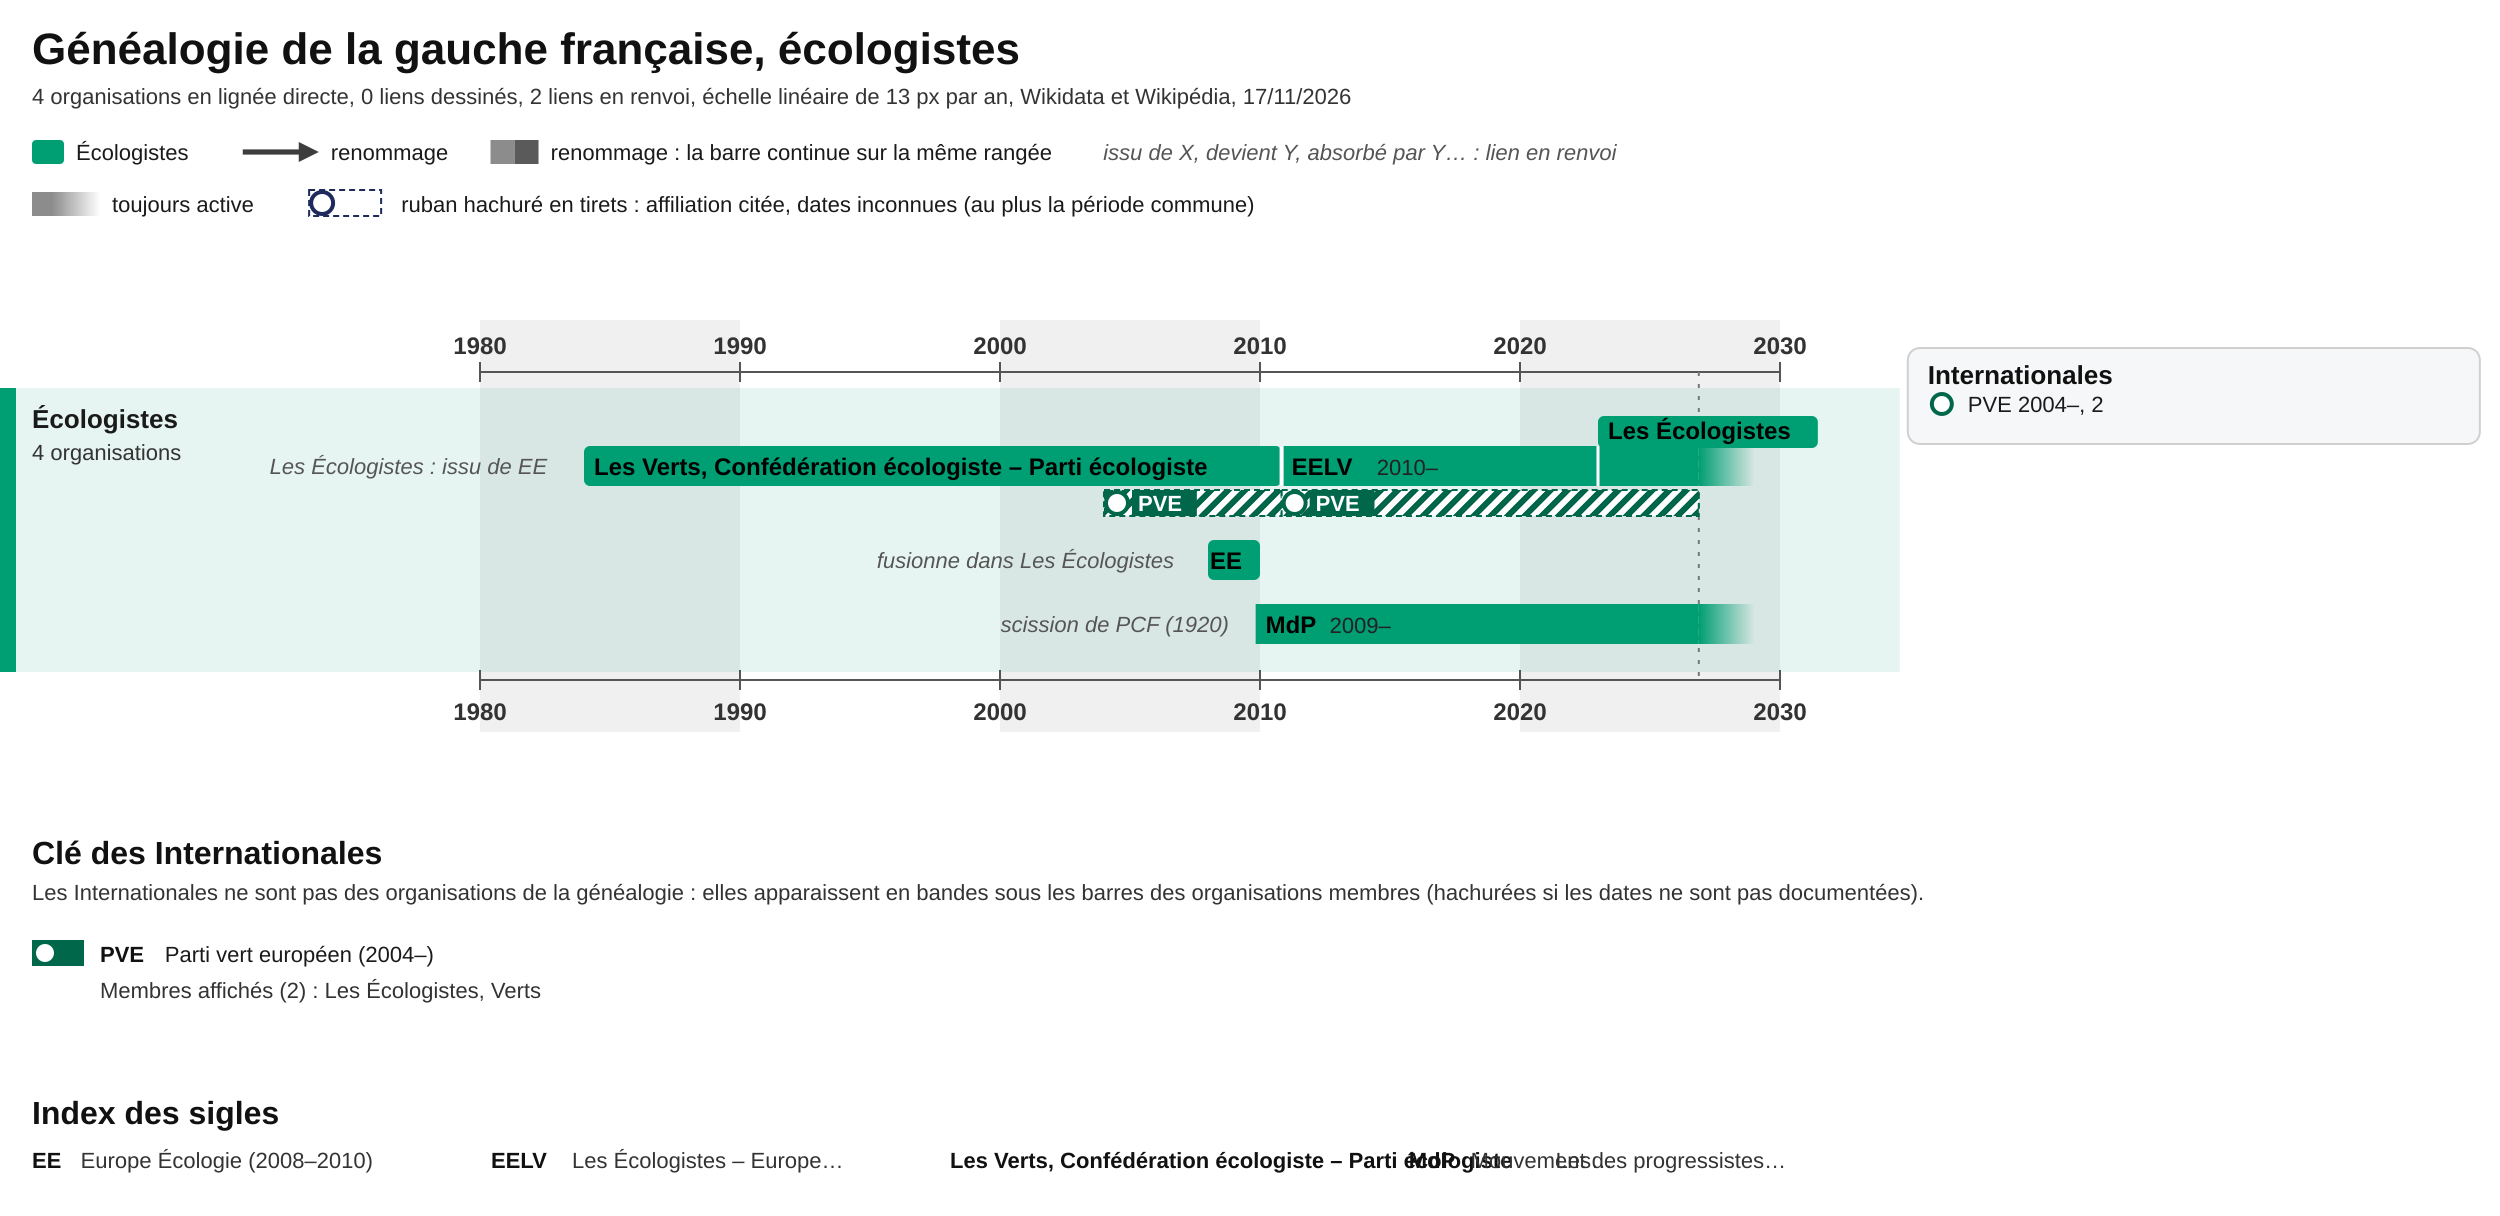
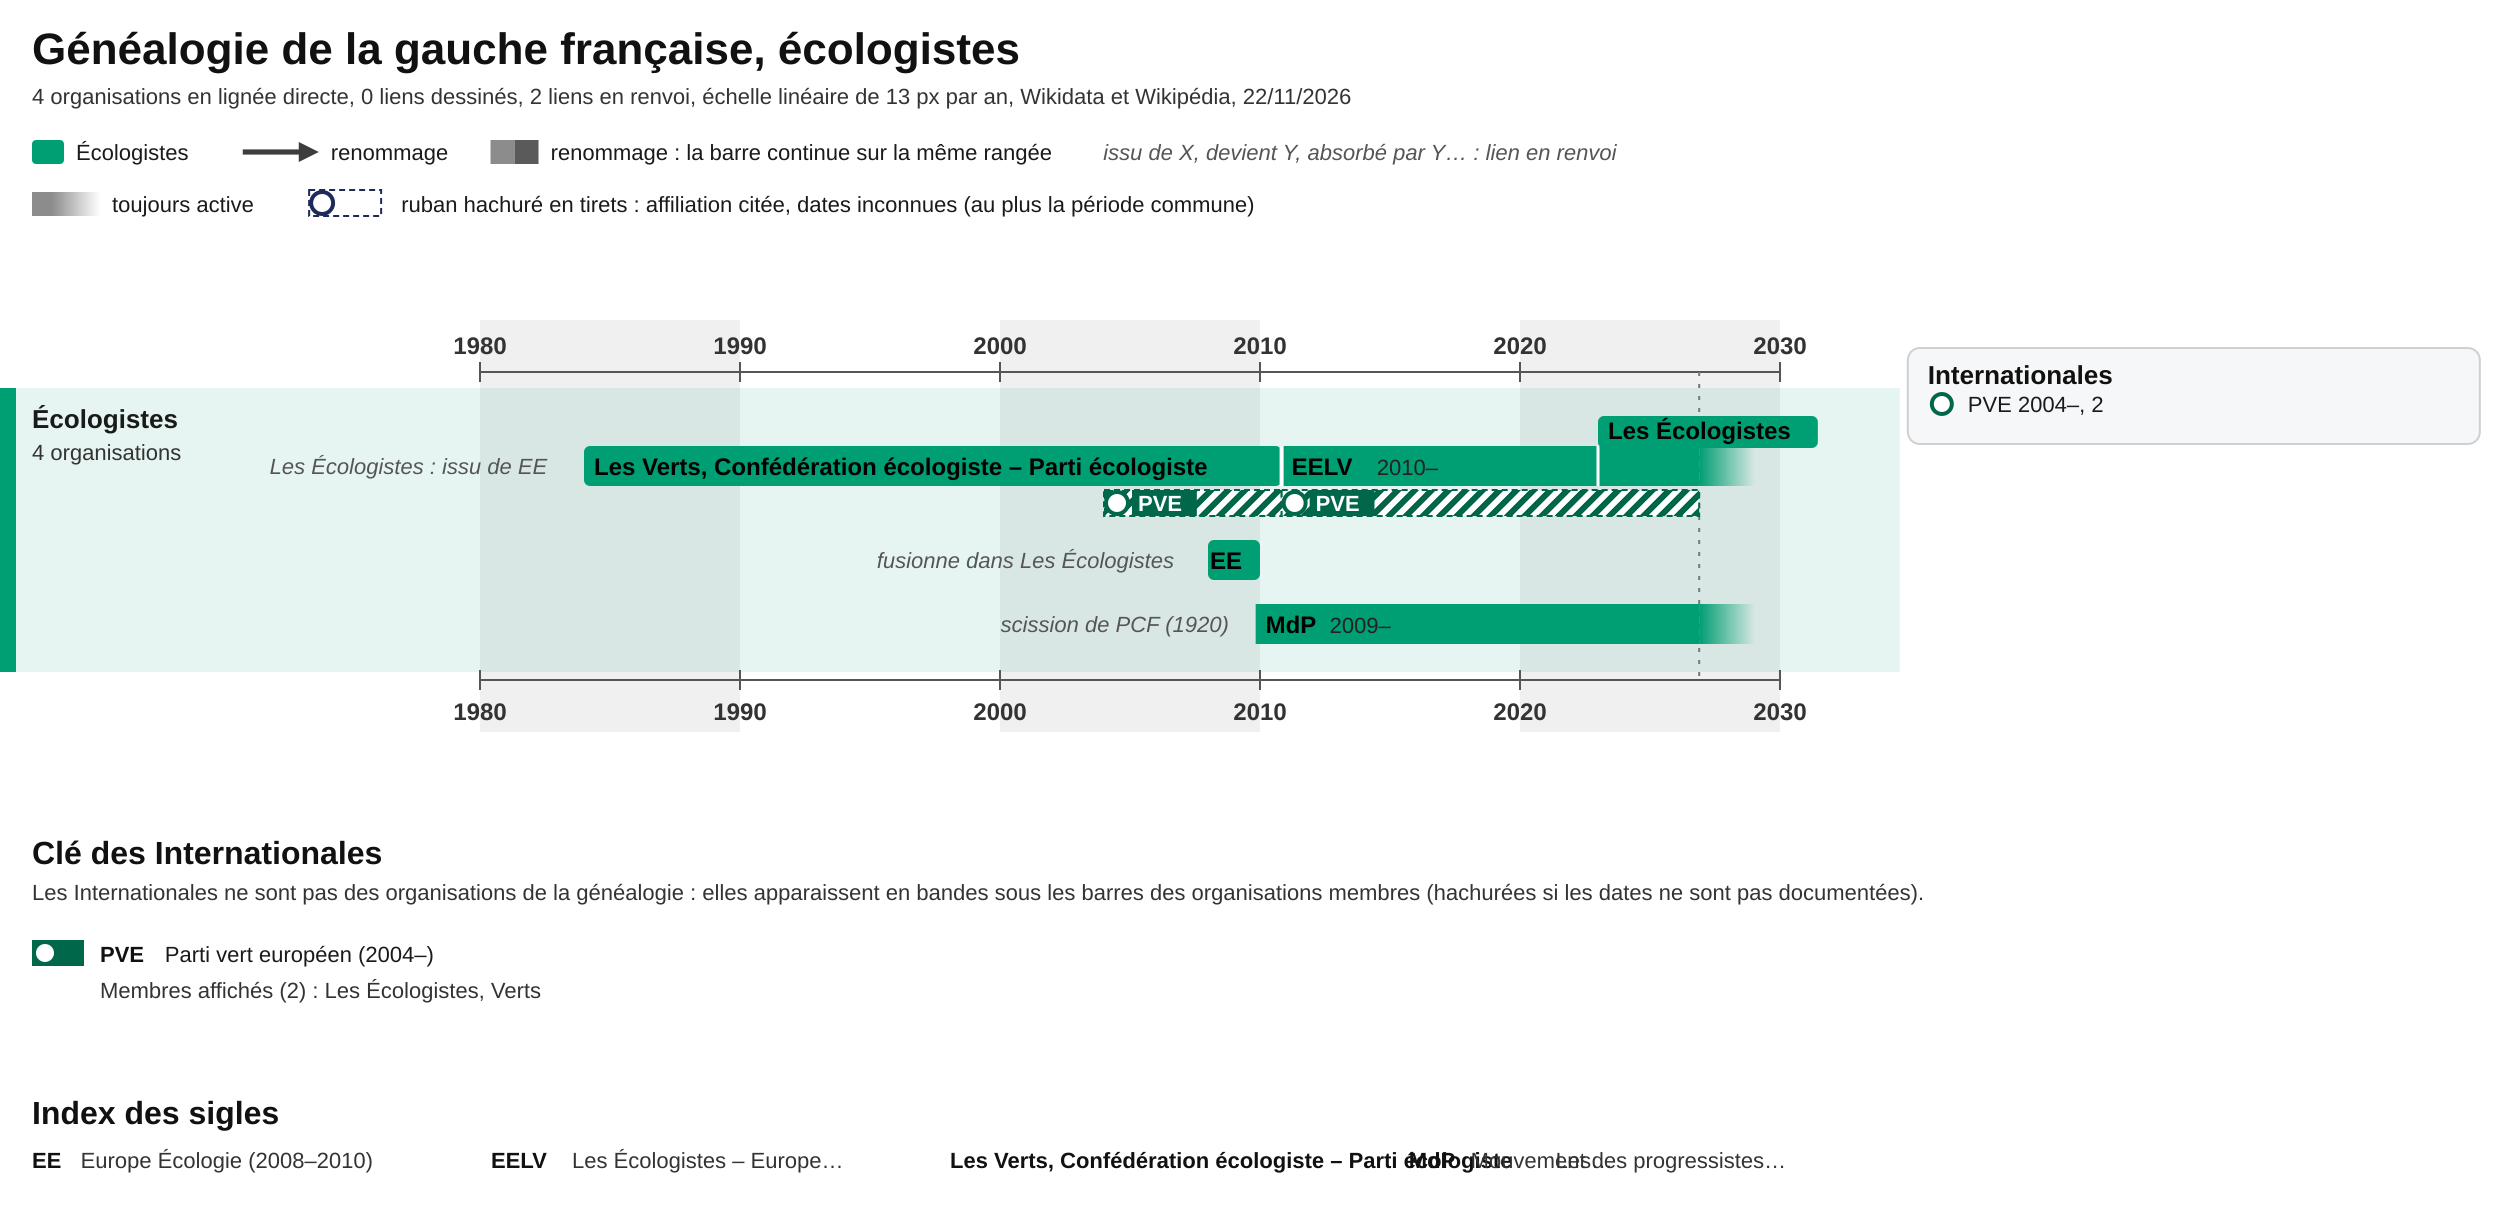
- <svg xmlns="http://www.w3.org/2000/svg" id="arbre" width="1250" height="608" viewBox="0 0 1250 608" data-x0="240" data-t0="1980" data-ppa="13.0" data-aujourdhui="2026.8772" data-min-w="6" data-seuil-annees="40" data-seuil-voies="2" data-seuil-rangs="6" data-cassure="" data-cassure-px="44" data-degrade="28" data-n-barres="4" data-vue-famille="oui" font-family="Arial, Helvetica, sans-serif">
+ <svg xmlns="http://www.w3.org/2000/svg" id="arbre" width="1250" height="608" viewBox="0 0 1250 608" data-x0="240" data-t0="1980" data-ppa="13.0" data-aujourdhui="2026.8909" data-min-w="6" data-seuil-annees="40" data-seuil-voies="2" data-seuil-rangs="6" data-cassure="" data-cassure-px="44" data-degrade="28" data-n-barres="4" data-vue-famille="oui" font-family="Arial, Helvetica, sans-serif">
  <defs>
    <linearGradient id="g-8C8C8C">
      <stop offset="0" stop-color="#8C8C8C" />
      <stop offset="1" stop-color="#8C8C8C" stop-opacity="0" />
    </linearGradient>
    <linearGradient id="g-009E73">
      <stop offset="0" stop-color="#009E73" />
      <stop offset="1" stop-color="#009E73" stop-opacity="0" />
    </linearGradient>
+     <pattern id="h-332288" width="6" height="6" patternUnits="userSpaceOnUse" patternTransform="rotate(45)">
+       <rect width="6" height="6" fill="#FFFFFF" />
+       <rect width="3" height="6" fill="#332288" />
+     </pattern>
    <pattern id="h-00674B" width="6" height="6" patternUnits="userSpaceOnUse" patternTransform="rotate(45)">
      <rect width="6" height="6" fill="#FFFFFF" />
      <rect width="3" height="6" fill="#00674B" />
-     </pattern>
-     <pattern id="h-332288" width="6" height="6" patternUnits="userSpaceOnUse" patternTransform="rotate(45)">
-       <rect width="6" height="6" fill="#FFFFFF" />
-       <rect width="3" height="6" fill="#332288" />
    </pattern>
  </defs>
  <rect width="1250" height="608" fill="#FFFFFF" />
  <g class="voie" data-voie="0" data-cle="écologistes">
    <rect class="fond-voie" x="0" y="194.0" width="949.9" height="142.0" fill="#E6F5F1" />
    <rect class="bord-voie" x="0" y="194.0" width="8" height="142.0" fill="#009E73" />
    <text x="16.0" y="214.0" font-size="13" font-family="Arial, Helvetica, sans-serif" font-weight="bold" fill="#1A1A1A" text-anchor="start" class="voie-t">Écologistes</text>
    <text x="16.0" y="230.0" font-size="11" font-family="Arial, Helvetica, sans-serif" fill="#333333" text-anchor="start" class="voie-t">4 organisations</text>
  </g>
  <rect class="bande-decennie" x="240.0" y="160.0" width="130.0" height="206.0" fill="#000000" fill-opacity="0.06" />
  <rect class="bande-decennie" x="500.0" y="160.0" width="130.0" height="206.0" fill="#000000" fill-opacity="0.06" />
  <rect class="bande-decennie" x="760.0" y="160.0" width="130.0" height="206.0" fill="#000000" fill-opacity="0.06" />
  <g class="axe-haut">
    <line x1="240.0" x2="890.0" y1="186.0" y2="186.0" stroke="#555555" />
    <line x1="240.0" x2="240.0" y1="181.0" y2="191.0" stroke="#555555" />
    <text x="240.0" y="177.0" font-size="12" font-family="Arial, Helvetica, sans-serif" font-weight="bold" fill="#333333" text-anchor="middle" class="axe-t">1980</text>
    <line x1="370.0" x2="370.0" y1="181.0" y2="191.0" stroke="#555555" />
    <text x="370.0" y="177.0" font-size="12" font-family="Arial, Helvetica, sans-serif" font-weight="bold" fill="#333333" text-anchor="middle" class="axe-t">1990</text>
    <line x1="500.0" x2="500.0" y1="181.0" y2="191.0" stroke="#555555" />
    <text x="500.0" y="177.0" font-size="12" font-family="Arial, Helvetica, sans-serif" font-weight="bold" fill="#333333" text-anchor="middle" class="axe-t">2000</text>
    <line x1="630.0" x2="630.0" y1="181.0" y2="191.0" stroke="#555555" />
    <text x="630.0" y="177.0" font-size="12" font-family="Arial, Helvetica, sans-serif" font-weight="bold" fill="#333333" text-anchor="middle" class="axe-t">2010</text>
    <line x1="760.0" x2="760.0" y1="181.0" y2="191.0" stroke="#555555" />
    <text x="760.0" y="177.0" font-size="12" font-family="Arial, Helvetica, sans-serif" font-weight="bold" fill="#333333" text-anchor="middle" class="axe-t">2020</text>
    <line x1="890.0" x2="890.0" y1="181.0" y2="191.0" stroke="#555555" />
    <text x="890.0" y="177.0" font-size="12" font-family="Arial, Helvetica, sans-serif" font-weight="bold" fill="#333333" text-anchor="middle" class="axe-t">2030</text>
  </g>
  <g class="axe-bas">
    <line x1="240.0" x2="890.0" y1="340.0" y2="340.0" stroke="#555555" />
    <line x1="240.0" x2="240.0" y1="335.0" y2="345.0" stroke="#555555" />
    <text x="240.0" y="360.0" font-size="12" font-family="Arial, Helvetica, sans-serif" font-weight="bold" fill="#333333" text-anchor="middle" class="axe-t">1980</text>
    <line x1="370.0" x2="370.0" y1="335.0" y2="345.0" stroke="#555555" />
    <text x="370.0" y="360.0" font-size="12" font-family="Arial, Helvetica, sans-serif" font-weight="bold" fill="#333333" text-anchor="middle" class="axe-t">1990</text>
    <line x1="500.0" x2="500.0" y1="335.0" y2="345.0" stroke="#555555" />
    <text x="500.0" y="360.0" font-size="12" font-family="Arial, Helvetica, sans-serif" font-weight="bold" fill="#333333" text-anchor="middle" class="axe-t">2000</text>
    <line x1="630.0" x2="630.0" y1="335.0" y2="345.0" stroke="#555555" />
    <text x="630.0" y="360.0" font-size="12" font-family="Arial, Helvetica, sans-serif" font-weight="bold" fill="#333333" text-anchor="middle" class="axe-t">2010</text>
    <line x1="760.0" x2="760.0" y1="335.0" y2="345.0" stroke="#555555" />
    <text x="760.0" y="360.0" font-size="12" font-family="Arial, Helvetica, sans-serif" font-weight="bold" fill="#333333" text-anchor="middle" class="axe-t">2020</text>
    <line x1="890.0" x2="890.0" y1="335.0" y2="345.0" stroke="#555555" />
    <text x="890.0" y="360.0" font-size="12" font-family="Arial, Helvetica, sans-serif" font-weight="bold" fill="#333333" text-anchor="middle" class="axe-t">2030</text>
  </g>
-   <line x1="849.4" x2="849.4" y1="186.0" y2="340.0" stroke="#777777" stroke-dasharray="2 4" />
+   <line x1="849.6" x2="849.6" y1="186.0" y2="340.0" stroke="#777777" stroke-dasharray="2 4" />
  <g class="contenu-voie" data-voie="0">
    <g class="org" data-id="Q743390" data-intl="Q950179" data-recherche="verts les verts">
      <rect class="barre" data-id="Q743390" data-debut="1984.0000" data-fin="2010.8333" data-statut="fin_connue" data-majeure="oui" x="292.00" y="223.00" width="348.83" height="20" rx="3" fill="#009E73" />
    </g>
    <g class="org" data-id="Q613786" data-intl="Q950179" data-recherche="les ecologistes les ecologistes – europe ecologie les verts">
-       <rect class="barre" data-id="Q613786" data-debut="2010.8333" data-fin="actif" data-statut="actif_valide" data-majeure="oui" x="640.83" y="223.00" width="208.57" height="20" rx="0" fill="#009E73" />
-       <rect class="fin-ouverte" x="849.40" y="223.00" width="28.00" height="20" fill="url(#g-009E73)" />
+       <rect class="barre" data-id="Q613786" data-debut="2010.8333" data-fin="actif" data-statut="actif_valide" data-majeure="oui" x="640.83" y="223.00" width="208.75" height="20" rx="0" fill="#009E73" />
+       <rect class="fin-ouverte" x="849.58" y="223.00" width="28.00" height="20" fill="url(#g-009E73)" />
    </g>
    <g class="org" data-id="Q557045" data-intl="" data-recherche="ee europe ecologie">
      <rect class="barre" data-id="Q557045" data-debut="2008.0000" data-fin="2010.0000" data-statut="fin_connue" data-majeure="" x="604.00" y="270.00" width="26.00" height="20" rx="3" fill="#009E73" />
    </g>
    <g class="org" data-id="Q3326849" data-intl="" data-recherche="mdp mouvement des progressistes">
-       <rect class="barre" data-id="Q3326849" data-debut="2009.8333" data-fin="actif" data-statut="actif_valide" data-majeure="oui" x="627.83" y="302.00" width="221.57" height="20" rx="0" fill="#009E73" />
-       <rect class="fin-ouverte" x="849.40" y="302.00" width="28.00" height="20" fill="url(#g-009E73)" />
+       <rect class="barre" data-id="Q3326849" data-debut="2009.8333" data-fin="actif" data-statut="actif_valide" data-majeure="oui" x="627.83" y="302.00" width="221.75" height="20" rx="0" fill="#009E73" />
+       <rect class="fin-ouverte" x="849.58" y="302.00" width="28.00" height="20" fill="url(#g-009E73)" />
    </g>
  </g>
  <g class="liens" />
  <g class="contenu-voie" data-voie="0">
    <g class="org org-haut" data-id="Q743390" data-intl="Q950179" data-recherche="verts les verts">
      <g class="bande" data-intl="Q950179" data-parti="Q743390" data-certitude="a_documenter" data-fin="coupee">
        <rect class="bande-r" x="552.00" y="245.00" width="88.83" height="13" fill="url(#h-00674B)" stroke="#00674B" stroke-width="1" stroke-dasharray="3 2" data-bbox="552.00,245.00,88.83,13" />
        <circle class="medaillon" cx="558.50" cy="251.50" r="5.50" fill="#FFFFFF" stroke="#00674B" stroke-width="2" />
        <rect class="bande-etiquette" x="566.00" y="245.00" width="32.42" height="13" fill="#00674B" data-bbox="566.00,245.00,32.42,13" />
        <text x="569.0" y="255.5" font-size="11" font-family="Arial, Helvetica, sans-serif" font-weight="bold" fill="#FFFFFF" text-anchor="start" class="bande-t" data-bbox="569.00,246.00,26.42,12">PVE</text>
      </g>
      <rect class="tag" data-id="Q743390" data-dedans="oui" data-onglet="" x="292.00" y="223.00" width="348.83" height="20" fill="none" data-bbox="292.00,223.00,348.83,20" />
      <text x="297.0" y="237.5" font-size="12" font-family="Arial, Helvetica, sans-serif" font-weight="bold" fill="#000000" text-anchor="start" class="tag-t" data-org="Q743390" data-bbox="297.00,226.50,323.60,13">Les Verts, Confédération écologiste – Parti écologiste</text>
      <text x="134.8" y="237.0" font-size="11" font-family="Arial, Helvetica, sans-serif" font-style="italic" fill="#555555" class="renvoi" data-org="Q743390" data-a="Q557045" data-b="Q613786" data-bbox="134.76,226.00,154.24,13">Les Écologistes : issu de EE</text>
    </g>
    <g class="org org-haut" data-id="Q613786" data-intl="Q950179" data-recherche="les ecologistes les ecologistes – europe ecologie les verts">
      <g class="bande" data-intl="Q950179" data-parti="Q613786" data-certitude="a_documenter" data-fin="coupee">
-         <rect class="bande-r" x="640.83" y="245.00" width="208.57" height="13" fill="url(#h-00674B)" stroke="#00674B" stroke-width="1" stroke-dasharray="3 2" data-bbox="640.83,245.00,208.57,13" />
+         <rect class="bande-r" x="640.83" y="245.00" width="208.75" height="13" fill="url(#h-00674B)" stroke="#00674B" stroke-width="1" stroke-dasharray="3 2" data-bbox="640.83,245.00,208.75,13" />
        <circle class="medaillon" cx="647.33" cy="251.50" r="5.50" fill="#FFFFFF" stroke="#00674B" stroke-width="2" />
        <rect class="bande-etiquette" x="654.83" y="245.00" width="32.42" height="13" fill="#00674B" data-bbox="654.83,245.00,32.42,13" />
        <text x="657.8" y="255.5" font-size="11" font-family="Arial, Helvetica, sans-serif" font-weight="bold" fill="#FFFFFF" text-anchor="start" class="bande-t" data-bbox="657.83,246.00,26.42,12">PVE</text>
      </g>
-       <rect class="tag" data-id="Q613786" data-dedans="oui" data-onglet="" x="640.83" y="223.00" width="208.57" height="20" fill="none" data-bbox="640.83,223.00,208.57,20" />
+       <rect class="tag" data-id="Q613786" data-dedans="oui" data-onglet="" x="640.83" y="223.00" width="208.75" height="20" fill="none" data-bbox="640.83,223.00,208.75,20" />
      <text x="645.8" y="237.5" font-size="12" font-family="Arial, Helvetica, sans-serif" font-weight="bold" fill="#000000" text-anchor="start" class="tag-t" data-org="Q613786" data-bbox="645.83,226.50,37.52,13">EELV</text>
      <text x="688.4" y="237.5" font-size="11" font-family="Arial, Helvetica, sans-serif" fill="#222222" text-anchor="start" class="tag-t" data-org="Q613786" data-bbox="688.35,227.50,33.68,12">2010–</text>
      <line class="nom-trait" x1="799.00" x2="799.00" y1="223.00" y2="243.00" stroke="#FFFFFF" stroke-width="1.5" />
      <rect class="tag-fond onglet nom-onglet" x="799.00" y="208.00" width="109.92" height="16" rx="3" fill="#009E73" data-bbox="799.00,208.00,109.92,15" />
      <text x="804.0" y="219.5" font-size="12" font-family="Arial, Helvetica, sans-serif" font-weight="bold" fill="#000000" text-anchor="start" class="nom-t" data-org="Q613786" data-onglet="oui" data-bbox="804.00,209.00,99.92,13">Les Écologistes</text>
    </g>
    <g class="org org-haut" data-id="Q557045" data-intl="" data-recherche="ee europe ecologie">
      <rect class="tag" data-id="Q557045" data-dedans="oui" data-onglet="" x="604.00" y="270.00" width="26.00" height="20" fill="none" data-bbox="604.00,270.00,26.00,20" />
      <text x="605.0" y="284.5" font-size="12" font-family="Arial, Helvetica, sans-serif" font-weight="bold" fill="#000000" text-anchor="start" class="tag-t" data-org="Q557045" data-bbox="605.00,273.50,19.76,13">EE</text>
      <text x="438.4" y="284.0" font-size="11" font-family="Arial, Helvetica, sans-serif" font-style="italic" fill="#555555" class="renvoi" data-org="Q557045" data-a="Q557045" data-b="Q613786" data-bbox="438.40,273.00,162.60,13">fusionne dans Les Écologistes</text>
    </g>
    <g class="org org-haut" data-id="Q3326849" data-intl="" data-recherche="mdp mouvement des progressistes">
-       <rect class="tag" data-id="Q3326849" data-dedans="oui" data-onglet="" x="627.83" y="302.00" width="221.57" height="20" fill="none" data-bbox="627.83,302.00,221.57,20" />
+       <rect class="tag" data-id="Q3326849" data-dedans="oui" data-onglet="" x="627.83" y="302.00" width="221.75" height="20" fill="none" data-bbox="627.83,302.00,221.75,20" />
      <text x="632.8" y="316.5" font-size="12" font-family="Arial, Helvetica, sans-serif" font-weight="bold" fill="#000000" text-anchor="start" class="tag-t" data-org="Q3326849" data-bbox="632.83,305.50,26.96,13">MdP</text>
      <text x="664.8" y="316.5" font-size="11" font-family="Arial, Helvetica, sans-serif" fill="#222222" text-anchor="start" class="tag-t" data-org="Q3326849" data-bbox="664.79,306.50,33.68,12">2009–</text>
      <text x="500.3" y="316.0" font-size="11" font-family="Arial, Helvetica, sans-serif" font-style="italic" fill="#555555" class="renvoi" data-org="Q3326849" data-a="Q192821" data-b="Q3326849" data-bbox="500.29,305.00,124.54,13">scission de PCF (1920)</text>
    </g>
    <g class="continuation" data-a="Q743390" data-b="Q613786">
      <line x1="640.8" x2="640.8" y1="223.0" y2="243.0" stroke="#FFFFFF" stroke-width="2" />
    </g>
  </g>
  <g class="cle-compacte">
    <rect x="953.92" y="174" width="286" height="48" rx="6" fill="#F6F7F8" stroke="#D0D0D0" />
    <text x="963.9" y="192.0" font-size="13" font-family="Arial, Helvetica, sans-serif" font-weight="bold" fill="#111111" text-anchor="start" class="cle-t">Internationales</text>
    <circle class="medaillon" cx="970.92" cy="202" r="5" fill="#FFFFFF" stroke="#00674B" stroke-width="2" />
    <text x="983.9" y="206.0" font-size="11" font-family="Arial, Helvetica, sans-serif" fill="#1A1A1A" text-anchor="start" class="cle-t">PVE  2004–, 2</text>
  </g>
  <g class="legende">
    <text x="16.0" y="32.0" font-size="22" font-family="Arial, Helvetica, sans-serif" font-weight="bold" fill="#111111" text-anchor="start" class="legende-t">Généalogie de la gauche française, écologistes</text>
-     <text x="16.0" y="52.0" font-size="11" font-family="Arial, Helvetica, sans-serif" fill="#333333" text-anchor="start" class="legende-t">4 organisations en lignée directe, 0 liens dessinés, 2 liens en renvoi, échelle linéaire de 13 px par an, Wikidata et Wikipédia, 17/11/2026</text>
+     <text x="16.0" y="52.0" font-size="11" font-family="Arial, Helvetica, sans-serif" fill="#333333" text-anchor="start" class="legende-t">4 organisations en lignée directe, 0 liens dessinés, 2 liens en renvoi, échelle linéaire de 13 px par an, Wikidata et Wikipédia, 22/11/2026</text>
    <rect x="16" y="70" width="16" height="12" rx="2" fill="#009E73" />
    <text x="38.0" y="80.0" font-size="11" font-family="Arial, Helvetica, sans-serif" fill="#1A1A1A" text-anchor="start" class="legende-t">Écologistes</text>
    <path d="M121.38 76 H151.38" stroke="#3D3D3D" stroke-width="2.6" fill="none" />
    <polygon points="159.38,76 149.38,71 149.38,81" fill="#3D3D3D" />
    <text x="165.4" y="80.0" font-size="11" font-family="Arial, Helvetica, sans-serif" fill="#1A1A1A" text-anchor="start" class="legende-t">renommage</text>
    <rect x="245.26" y="70" width="12" height="12" fill="#8C8C8C" />
    <rect x="257.26" y="70" width="12" height="12" fill="#5A5A5A" />
    <text x="275.3" y="80.0" font-size="11" font-family="Arial, Helvetica, sans-serif" fill="#1A1A1A" text-anchor="start" class="legende-t">renommage : la barre continue sur la même rangée</text>
    <text x="551.6" y="80.0" font-size="11" font-family="Arial, Helvetica, sans-serif" font-style="italic" fill="#555555" text-anchor="start" class="legende-t">issu de X, devient Y, absorbé par Y… : lien en renvoi</text>
    <rect x="16" y="96" width="10" height="12" fill="#8C8C8C" />
    <rect x="26" y="96" width="24" height="12" fill="url(#g-8C8C8C)" />
    <text x="56.0" y="106.0" font-size="11" font-family="Arial, Helvetica, sans-serif" fill="#1A1A1A" text-anchor="start" class="legende-t">toujours active</text>
    <rect x="154.56" y="95" width="36" height="13" fill="url(#h-1F2A5C)" stroke="#1F2A5C" stroke-width="1" stroke-dasharray="3 2" />
    <circle class="medaillon" cx="161.06" cy="101.5" r="5.5" fill="#FFFFFF" stroke="#1F2A5C" stroke-width="2" />
    <text x="200.6" y="106.0" font-size="11" font-family="Arial, Helvetica, sans-serif" fill="#1A1A1A" text-anchor="start" class="legende-t">ruban hachuré en tirets : affiliation citée, dates inconnues (au plus la période commune)</text>
  </g>
  <g class="cle-internationales" transform="translate(0,402)">
    <text x="16.0" y="30.0" font-size="16" font-family="Arial, Helvetica, sans-serif" font-weight="bold" fill="#111111" text-anchor="start" class="cle-t">Clé des Internationales</text>
    <text x="16.0" y="48.0" font-size="11" font-family="Arial, Helvetica, sans-serif" fill="#333333" text-anchor="start" class="cle-t">Les Internationales ne sont pas des organisations de la généalogie : elles apparaissent en bandes sous les barres des organisations membres (hachurées si les dates ne sont pas documentées).</text>
    <g class="entree-cle" data-intl="Q950179">
      <rect x="16" y="68" width="26" height="13" fill="#00674B" />
      <circle class="medaillon" cx="22.5" cy="74.5" r="5.5" fill="#FFFFFF" stroke="#00674B" stroke-width="2" />
      <text x="50.0" y="79.0" font-size="11" font-family="Arial, Helvetica, sans-serif" font-weight="bold" fill="#111111" text-anchor="start" class="cle-t">PVE</text>
      <text x="82.4" y="79.0" font-size="11" font-family="Arial, Helvetica, sans-serif" fill="#1A1A1A" text-anchor="start" class="cle-t">Parti vert européen (2004–)</text>
      <text x="50.0" y="97.0" font-size="11" font-family="Arial, Helvetica, sans-serif" fill="#333333" text-anchor="start" class="cle-t">Membres affichés (2) : Les Écologistes, Verts</text>
    </g>
  </g>
  <g class="index-sigles" transform="translate(0,532)">
    <text x="16.0" y="30.0" font-size="16" font-family="Arial, Helvetica, sans-serif" font-weight="bold" fill="#111111" text-anchor="start" class="cle-t">Index des sigles</text>
    <text x="16.0" y="52.0" font-size="11" font-family="Arial, Helvetica, sans-serif" font-weight="bold" fill="#111111" text-anchor="start" class="cle-t">EE</text>
    <text x="40.3" y="52.0" font-size="11" font-family="Arial, Helvetica, sans-serif" fill="#333333" text-anchor="start" class="cle-t">Europe Écologie (2008–2010)</text>
    <text x="245.5" y="52.0" font-size="11" font-family="Arial, Helvetica, sans-serif" font-weight="bold" fill="#111111" text-anchor="start" class="cle-t">EELV</text>
    <text x="286.0" y="52.0" font-size="11" font-family="Arial, Helvetica, sans-serif" fill="#333333" text-anchor="start" class="cle-t">Les Écologistes – Europe…</text>
    <text x="475.0" y="52.0" font-size="11" font-family="Arial, Helvetica, sans-serif" font-weight="bold" fill="#111111" text-anchor="start" class="cle-t">Les Verts, Confédération écologiste – Parti écologiste</text>
    <text x="777.8" y="52.0" font-size="11" font-family="Arial, Helvetica, sans-serif" fill="#333333" text-anchor="start" class="cle-t">Les…</text>
    <text x="704.4" y="52.0" font-size="11" font-family="Arial, Helvetica, sans-serif" font-weight="bold" fill="#111111" text-anchor="start" class="cle-t">MdP</text>
    <text x="735.3" y="52.0" font-size="11" font-family="Arial, Helvetica, sans-serif" fill="#333333" text-anchor="start" class="cle-t">Mouvement des progressistes…</text>
  </g>
</svg>
